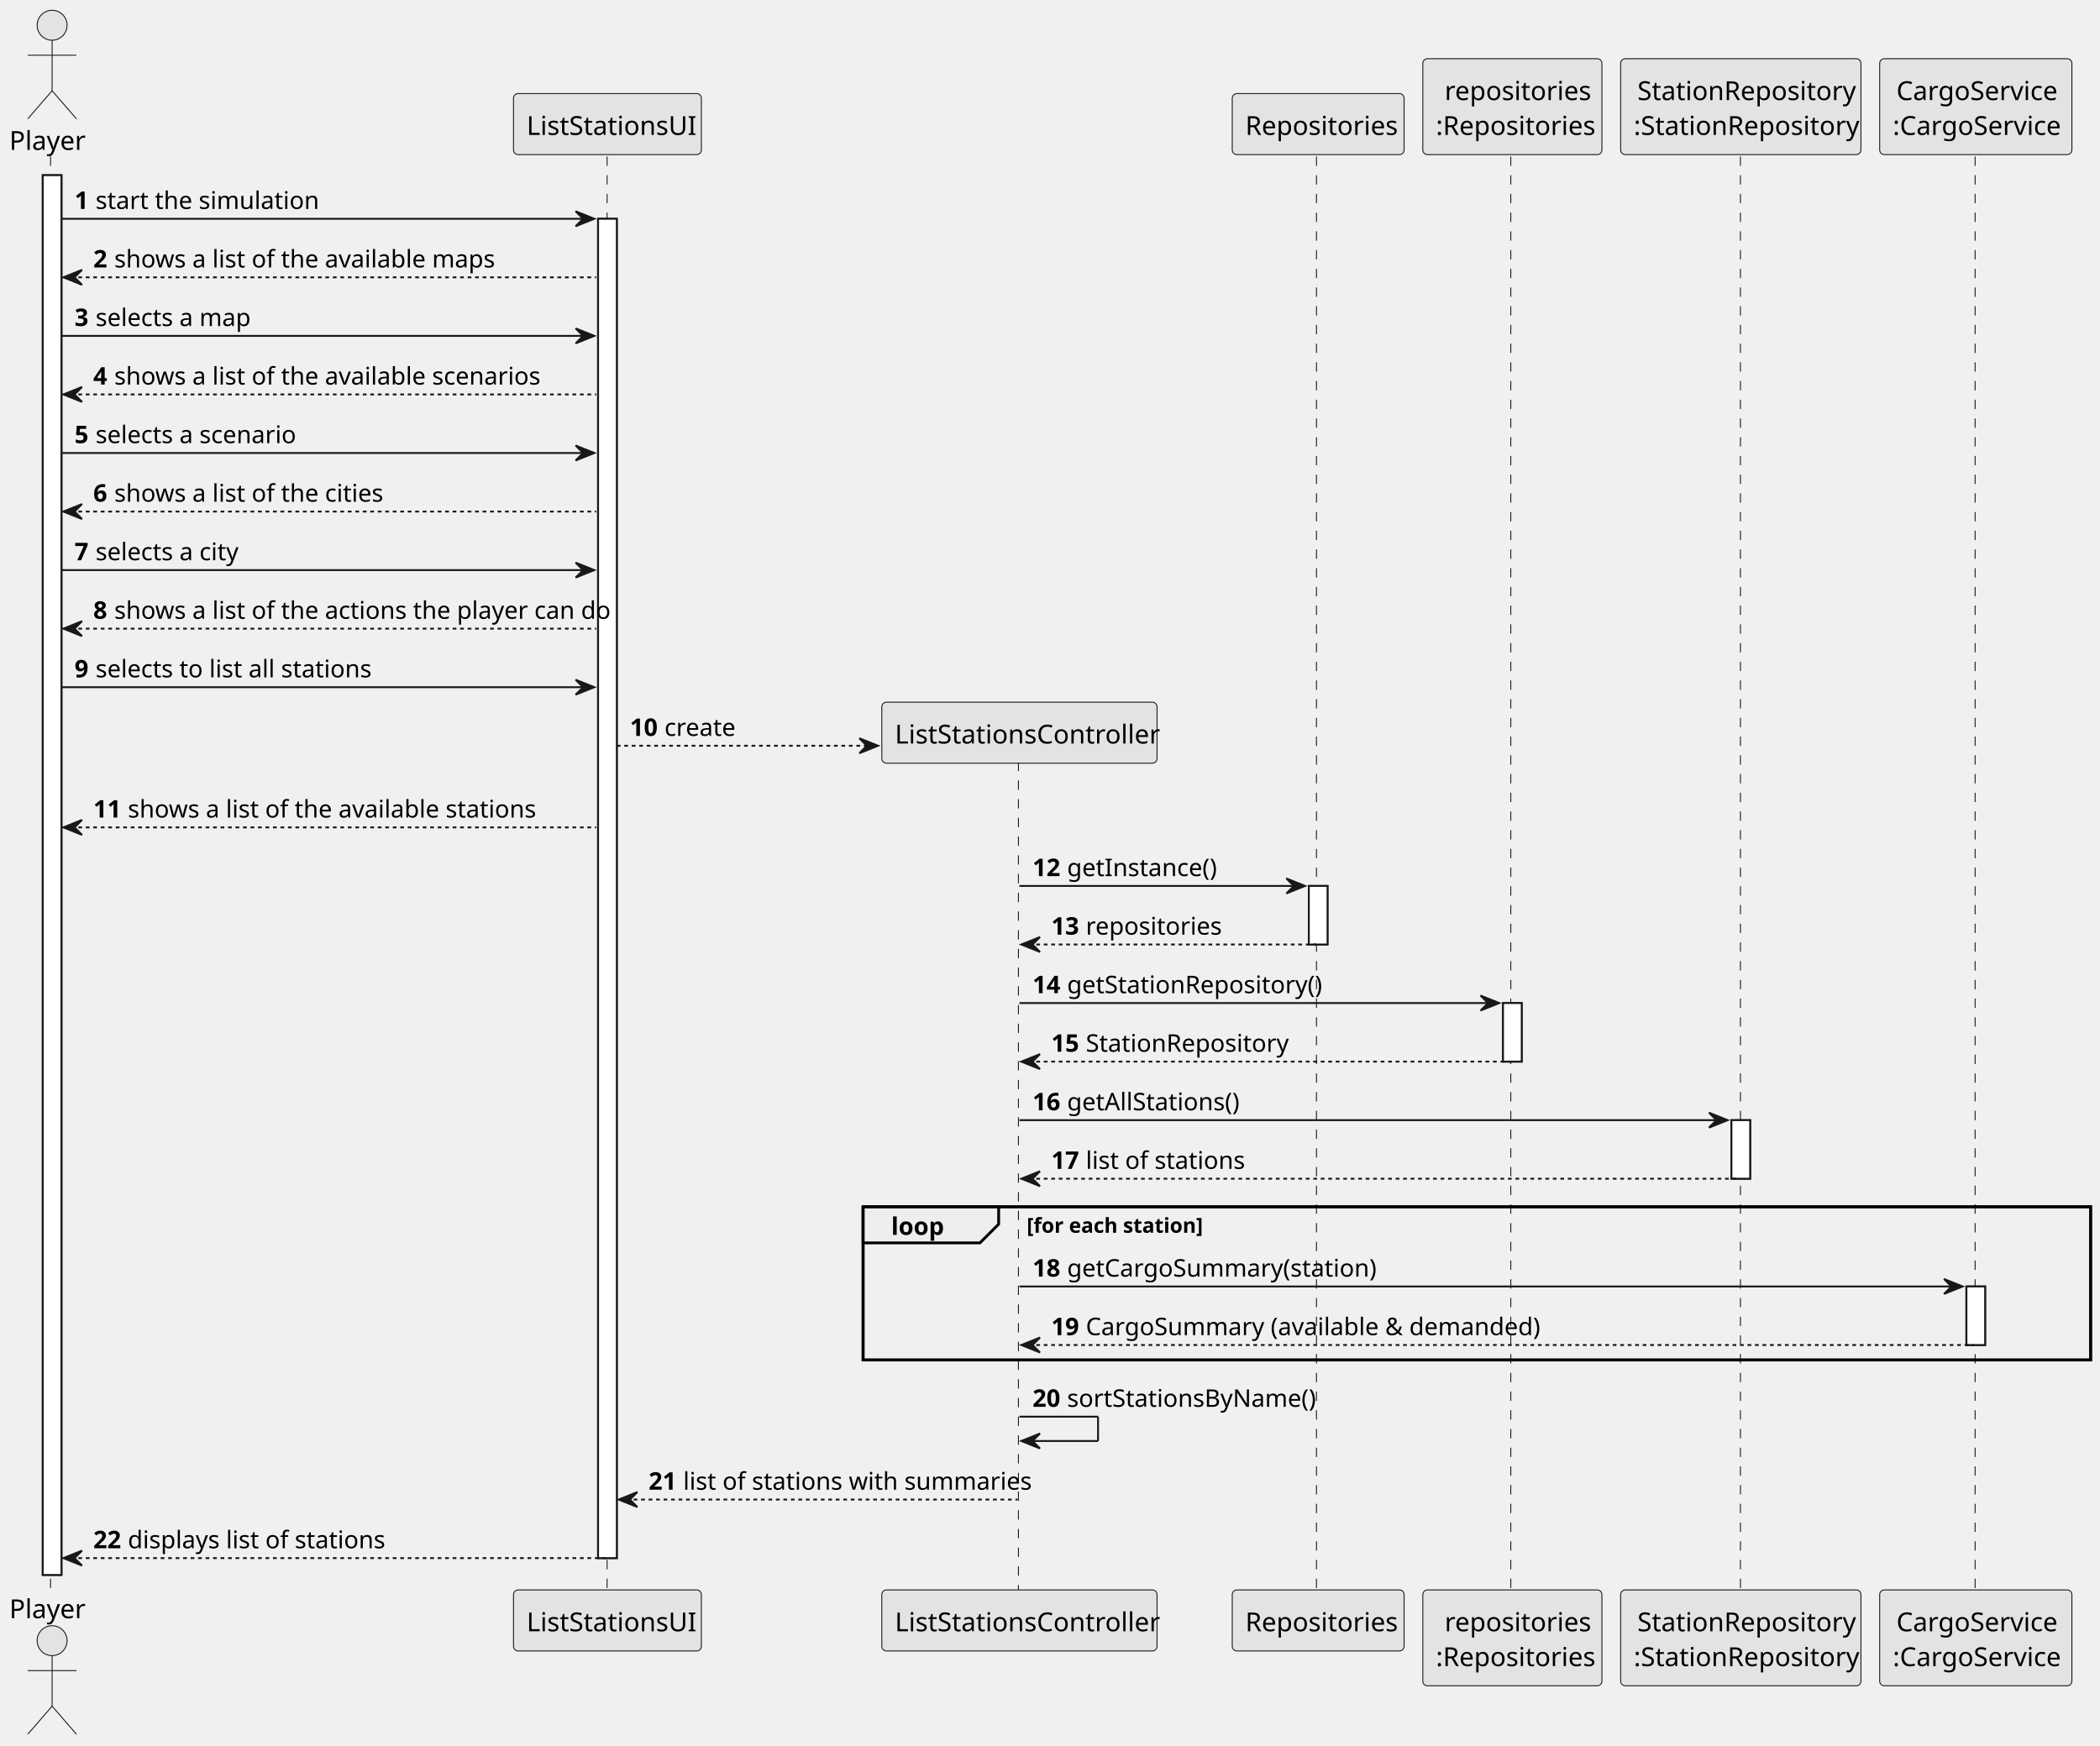
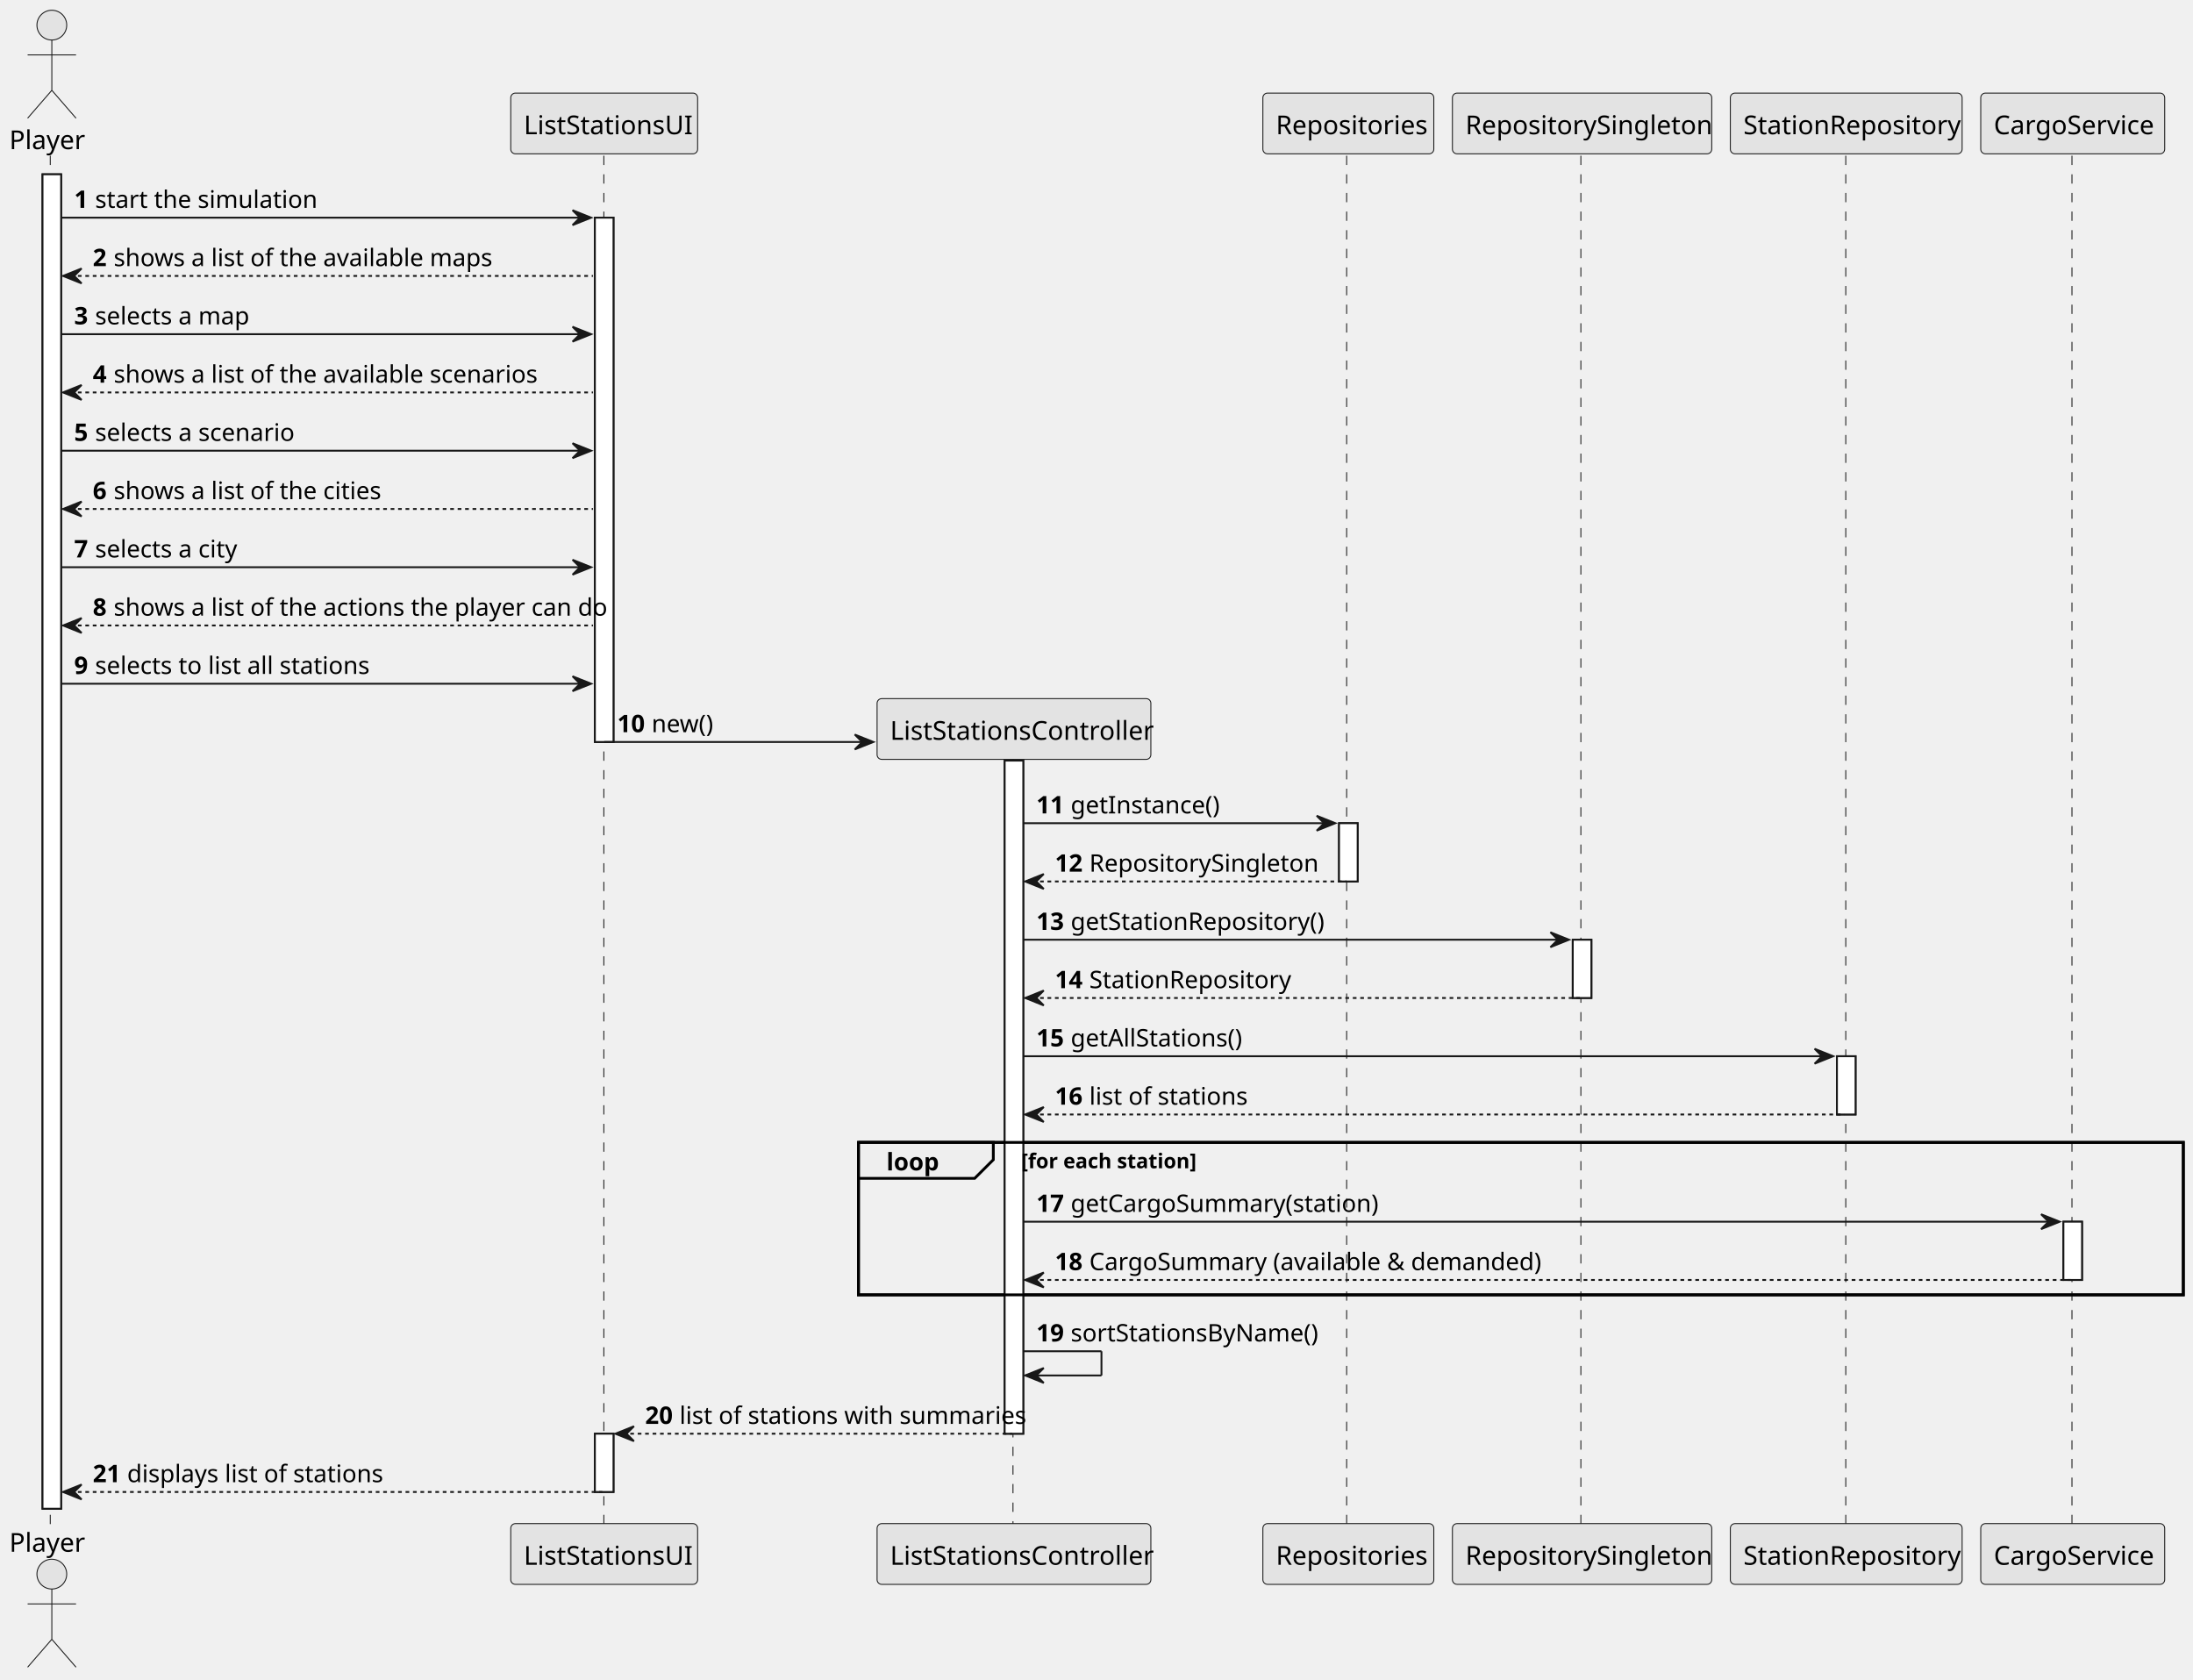
- <svg xmlns="http://www.w3.org/2000/svg" contentStyleType="text/css" height="933px" preserveAspectRatio="none" style="width:1122px;height:933px;background:#FFFFFF;" version="1.1" viewBox="0 0 1122 933" width="1122px" zoomAndPan="magnify">
+ <svg xmlns="http://www.w3.org/2000/svg" contentStyleType="text/css" height="902px" preserveAspectRatio="none" style="width:1178px;height:902px;background:#FFFFFF;" version="1.1" viewBox="0 0 1178 902" width="1178px" zoomAndPan="magnify">
  <defs />
  <g>
-     <rect fill="#FFFFFF" height="748.023" style="stroke:#181818;stroke-width:1.0;" width="10" x="22.841" y="93.621" />
-     <rect fill="#FFFFFF" height="715.732" style="stroke:#181818;stroke-width:1.0;" width="10" x="319.546" y="116.912" />
-     <rect fill="#FFFFFF" height="31.291" style="stroke:#181818;stroke-width:1.0;" width="10" x="699.279" y="473.443" />
-     <rect fill="#FFFFFF" height="31.291" style="stroke:#181818;stroke-width:1.0;" width="10" x="803.037" y="536.025" />
-     <rect fill="#FFFFFF" height="31.291" style="stroke:#181818;stroke-width:1.0;" width="10" x="925.085" y="598.607" />
-     <rect fill="#FFFFFF" height="31.291" style="stroke:#181818;stroke-width:1.0;" width="10" x="1050.633" y="687.481" />
-     <rect fill="none" height="81.873" style="stroke:#000000;stroke-width:1.5;" width="655.846" x="461.138" y="644.898" />
-     <line style="stroke:#181818;stroke-width:0.5;stroke-dasharray:5.0,5.0;" x1="27" x2="27" y1="83.621" y2="850.644" />
-     <line style="stroke:#181818;stroke-width:0.5;stroke-dasharray:5.0,5.0;" x1="324.36" x2="324.36" y1="83.621" y2="850.644" />
-     <line style="stroke:#181818;stroke-width:0.5;stroke-dasharray:5.0,5.0;" x1="544.138" x2="544.138" y1="407.051" y2="850.644" />
-     <line style="stroke:#181818;stroke-width:0.5;stroke-dasharray:5.0,5.0;" x1="703.372" x2="703.372" y1="83.621" y2="850.644" />
-     <line style="stroke:#181818;stroke-width:0.5;stroke-dasharray:5.0,5.0;" x1="807.186" x2="807.186" y1="83.621" y2="850.644" />
-     <line style="stroke:#181818;stroke-width:0.5;stroke-dasharray:5.0,5.0;" x1="929.889" x2="929.889" y1="83.621" y2="850.644" />
-     <line style="stroke:#181818;stroke-width:0.5;stroke-dasharray:5.0,5.0;" x1="1055.281" x2="1055.281" y1="83.621" y2="850.644" />
+     <rect fill="#FFFFFF" height="716.732" style="stroke:#181818;stroke-width:1.0;" width="10" x="22.841" y="93.621" />
+     <rect fill="#FFFFFF" height="281.619" style="stroke:#181818;stroke-width:1.0;" width="10" x="319.546" y="116.912" />
+     <rect fill="#FFFFFF" height="31.291" style="stroke:#181818;stroke-width:1.0;" width="10" x="319.546" y="770.062" />
+     <rect fill="#FFFFFF" height="361.531" style="stroke:#181818;stroke-width:1.0;" width="10" x="539.669" y="408.531" />
+     <rect fill="#FFFFFF" height="31.291" style="stroke:#181818;stroke-width:1.0;" width="10" x="719.279" y="442.152" />
+     <rect fill="#FFFFFF" height="31.291" style="stroke:#181818;stroke-width:1.0;" width="10" x="844.833" y="504.734" />
+     <rect fill="#FFFFFF" height="31.291" style="stroke:#181818;stroke-width:1.0;" width="10" x="986.733" y="567.316" />
+     <rect fill="#FFFFFF" height="31.291" style="stroke:#181818;stroke-width:1.0;" width="10" x="1108.391" y="656.189" />
+     <rect fill="none" height="81.873" style="stroke:#000000;stroke-width:1.5;" width="711.66" x="461.138" y="613.607" />
+     <line style="stroke:#181818;stroke-width:0.5;stroke-dasharray:5.0,5.0;" x1="27" x2="27" y1="83.621" y2="819.354" />
+     <line style="stroke:#181818;stroke-width:0.5;stroke-dasharray:5.0,5.0;" x1="324.36" x2="324.36" y1="83.621" y2="819.354" />
+     <line style="stroke:#181818;stroke-width:0.5;stroke-dasharray:5.0,5.0;" x1="544.138" x2="544.138" y1="407.051" y2="819.354" />
+     <line style="stroke:#181818;stroke-width:0.5;stroke-dasharray:5.0,5.0;" x1="723.372" x2="723.372" y1="83.621" y2="819.354" />
+     <line style="stroke:#181818;stroke-width:0.5;stroke-dasharray:5.0,5.0;" x1="849.186" x2="849.186" y1="83.621" y2="819.354" />
+     <line style="stroke:#181818;stroke-width:0.5;stroke-dasharray:5.0,5.0;" x1="991.481" x2="991.481" y1="83.621" y2="819.354" />
+     <line style="stroke:#181818;stroke-width:0.5;stroke-dasharray:5.0,5.0;" x1="1112.984" x2="1112.984" y1="83.621" y2="819.354" />
    <text fill="#000000" font-family="sans-serif" font-size="14" lengthAdjust="spacing" textLength="39.683" x="5" y="80.107">Player</text>
    <ellipse cx="27.841" cy="13.5" fill="#E3E3E3" rx="8" ry="8" style="stroke:#181818;stroke-width:0.5;" />
    <path d="M27.841,21.5 L27.841,48.5 M14.841,29.5 L40.841,29.5 M27.841,48.5 L14.841,63.5 M27.841,48.5 L40.841,63.5 " fill="none" style="stroke:#181818;stroke-width:0.5;" />
-     <text fill="#000000" font-family="sans-serif" font-size="14" lengthAdjust="spacing" textLength="39.683" x="5" y="864.752">Player</text>
-     <ellipse cx="27.841" cy="876.766" fill="#E3E3E3" rx="8" ry="8" style="stroke:#181818;stroke-width:0.5;" />
-     <path d="M27.841,884.766 L27.841,911.766 M14.841,892.766 L40.841,892.766 M27.841,911.766 L14.841,926.766 M27.841,911.766 L40.841,926.766 " fill="none" style="stroke:#181818;stroke-width:0.5;" />
+     <text fill="#000000" font-family="sans-serif" font-size="14" lengthAdjust="spacing" textLength="39.683" x="5" y="833.461">Player</text>
+     <ellipse cx="27.841" cy="845.475" fill="#E3E3E3" rx="8" ry="8" style="stroke:#181818;stroke-width:0.5;" />
+     <path d="M27.841,853.475 L27.841,880.475 M14.841,861.475 L40.841,861.475 M27.841,880.475 L14.841,895.475 M27.841,880.475 L40.841,895.475 " fill="none" style="stroke:#181818;stroke-width:0.5;" />
    <rect fill="#E3E3E3" height="32.621" rx="2.5" ry="2.5" style="stroke:#181818;stroke-width:0.5;" width="100.372" x="274.36" y="50" />
    <text fill="#000000" font-family="sans-serif" font-size="14" lengthAdjust="spacing" textLength="86.372" x="281.36" y="72.107">ListStationsUI</text>
-     <rect fill="#E3E3E3" height="32.621" rx="2.5" ry="2.5" style="stroke:#181818;stroke-width:0.5;" width="100.372" x="274.36" y="849.644" />
-     <text fill="#000000" font-family="sans-serif" font-size="14" lengthAdjust="spacing" textLength="86.372" x="281.36" y="871.752">ListStationsUI</text>
-     <rect fill="#E3E3E3" height="32.621" rx="2.5" ry="2.5" style="stroke:#181818;stroke-width:0.5;" width="147.061" x="471.138" y="849.644" />
-     <text fill="#000000" font-family="sans-serif" font-size="14" lengthAdjust="spacing" textLength="133.061" x="478.138" y="871.752">ListStationsController</text>
-     <rect fill="#E3E3E3" height="32.621" rx="2.5" ry="2.5" style="stroke:#181818;stroke-width:0.5;" width="91.814" x="658.372" y="50" />
-     <text fill="#000000" font-family="sans-serif" font-size="14" lengthAdjust="spacing" textLength="77.814" x="665.372" y="72.107">Repositories</text>
-     <rect fill="#E3E3E3" height="32.621" rx="2.5" ry="2.5" style="stroke:#181818;stroke-width:0.5;" width="91.814" x="658.372" y="849.644" />
-     <text fill="#000000" font-family="sans-serif" font-size="14" lengthAdjust="spacing" textLength="77.814" x="665.372" y="871.752">Repositories</text>
-     <rect fill="#E3E3E3" height="51.242" rx="2.5" ry="2.5" style="stroke:#181818;stroke-width:0.5;" width="95.703" x="760.186" y="31.379" />
-     <text fill="#000000" font-family="sans-serif" font-size="14" lengthAdjust="spacing" textLength="72.365" x="771.855" y="53.486">repositories</text>
-     <text fill="#000000" font-family="sans-serif" font-size="14" lengthAdjust="spacing" textLength="81.703" x="767.186" y="72.107">:Repositories</text>
-     <rect fill="#E3E3E3" height="51.242" rx="2.5" ry="2.5" style="stroke:#181818;stroke-width:0.5;" width="95.703" x="760.186" y="849.644" />
-     <text fill="#000000" font-family="sans-serif" font-size="14" lengthAdjust="spacing" textLength="72.365" x="771.855" y="871.752">repositories</text>
-     <text fill="#000000" font-family="sans-serif" font-size="14" lengthAdjust="spacing" textLength="81.703" x="767.186" y="890.373">:Repositories</text>
-     <rect fill="#E3E3E3" height="51.242" rx="2.5" ry="2.5" style="stroke:#181818;stroke-width:0.5;" width="128.393" x="865.889" y="31.379" />
-     <text fill="#000000" font-family="sans-serif" font-size="14" lengthAdjust="spacing" textLength="110.503" x="874.833" y="53.486">StationRepository</text>
-     <text fill="#000000" font-family="sans-serif" font-size="14" lengthAdjust="spacing" textLength="114.393" x="872.889" y="72.107">:StationRepository</text>
-     <rect fill="#E3E3E3" height="51.242" rx="2.5" ry="2.5" style="stroke:#181818;stroke-width:0.5;" width="128.393" x="865.889" y="849.644" />
-     <text fill="#000000" font-family="sans-serif" font-size="14" lengthAdjust="spacing" textLength="110.503" x="874.833" y="871.752">StationRepository</text>
-     <text fill="#000000" font-family="sans-serif" font-size="14" lengthAdjust="spacing" textLength="114.393" x="872.889" y="890.373">:StationRepository</text>
-     <rect fill="#E3E3E3" height="51.242" rx="2.5" ry="2.5" style="stroke:#181818;stroke-width:0.5;" width="102.703" x="1004.281" y="31.379" />
-     <text fill="#000000" font-family="sans-serif" font-size="14" lengthAdjust="spacing" textLength="84.814" x="1013.226" y="53.486">CargoService</text>
-     <text fill="#000000" font-family="sans-serif" font-size="14" lengthAdjust="spacing" textLength="88.703" x="1011.281" y="72.107">:CargoService</text>
-     <rect fill="#E3E3E3" height="51.242" rx="2.5" ry="2.5" style="stroke:#181818;stroke-width:0.5;" width="102.703" x="1004.281" y="849.644" />
-     <text fill="#000000" font-family="sans-serif" font-size="14" lengthAdjust="spacing" textLength="84.814" x="1013.226" y="871.752">CargoService</text>
-     <text fill="#000000" font-family="sans-serif" font-size="14" lengthAdjust="spacing" textLength="88.703" x="1011.281" y="890.373">:CargoService</text>
-     <rect fill="#FFFFFF" height="748.023" style="stroke:#181818;stroke-width:1.0;" width="10" x="22.841" y="93.621" />
-     <rect fill="#FFFFFF" height="715.732" style="stroke:#181818;stroke-width:1.0;" width="10" x="319.546" y="116.912" />
-     <rect fill="#FFFFFF" height="31.291" style="stroke:#181818;stroke-width:1.0;" width="10" x="699.279" y="473.443" />
-     <rect fill="#FFFFFF" height="31.291" style="stroke:#181818;stroke-width:1.0;" width="10" x="803.037" y="536.025" />
-     <rect fill="#FFFFFF" height="31.291" style="stroke:#181818;stroke-width:1.0;" width="10" x="925.085" y="598.607" />
-     <rect fill="#FFFFFF" height="31.291" style="stroke:#181818;stroke-width:1.0;" width="10" x="1050.633" y="687.481" />
+     <rect fill="#E3E3E3" height="32.621" rx="2.5" ry="2.5" style="stroke:#181818;stroke-width:0.5;" width="100.372" x="274.36" y="818.354" />
+     <text fill="#000000" font-family="sans-serif" font-size="14" lengthAdjust="spacing" textLength="86.372" x="281.36" y="840.461">ListStationsUI</text>
+     <rect fill="#E3E3E3" height="32.621" rx="2.5" ry="2.5" style="stroke:#181818;stroke-width:0.5;" width="147.061" x="471.138" y="818.354" />
+     <text fill="#000000" font-family="sans-serif" font-size="14" lengthAdjust="spacing" textLength="133.061" x="478.138" y="840.461">ListStationsController</text>
+     <rect fill="#E3E3E3" height="32.621" rx="2.5" ry="2.5" style="stroke:#181818;stroke-width:0.5;" width="91.814" x="678.372" y="50" />
+     <text fill="#000000" font-family="sans-serif" font-size="14" lengthAdjust="spacing" textLength="77.814" x="685.372" y="72.107">Repositories</text>
+     <rect fill="#E3E3E3" height="32.621" rx="2.5" ry="2.5" style="stroke:#181818;stroke-width:0.5;" width="91.814" x="678.372" y="818.354" />
+     <text fill="#000000" font-family="sans-serif" font-size="14" lengthAdjust="spacing" textLength="77.814" x="685.372" y="840.461">Repositories</text>
+     <rect fill="#E3E3E3" height="32.621" rx="2.5" ry="2.5" style="stroke:#181818;stroke-width:0.5;" width="139.296" x="780.186" y="50" />
+     <text fill="#000000" font-family="sans-serif" font-size="14" lengthAdjust="spacing" textLength="125.296" x="787.186" y="72.107">RepositorySingleton</text>
+     <rect fill="#E3E3E3" height="32.621" rx="2.5" ry="2.5" style="stroke:#181818;stroke-width:0.5;" width="139.296" x="780.186" y="818.354" />
+     <text fill="#000000" font-family="sans-serif" font-size="14" lengthAdjust="spacing" textLength="125.296" x="787.186" y="840.461">RepositorySingleton</text>
+     <rect fill="#E3E3E3" height="32.621" rx="2.5" ry="2.5" style="stroke:#181818;stroke-width:0.5;" width="124.503" x="929.481" y="50" />
+     <text fill="#000000" font-family="sans-serif" font-size="14" lengthAdjust="spacing" textLength="110.503" x="936.481" y="72.107">StationRepository</text>
+     <rect fill="#E3E3E3" height="32.621" rx="2.5" ry="2.5" style="stroke:#181818;stroke-width:0.5;" width="124.503" x="929.481" y="818.354" />
+     <text fill="#000000" font-family="sans-serif" font-size="14" lengthAdjust="spacing" textLength="110.503" x="936.481" y="840.461">StationRepository</text>
+     <rect fill="#E3E3E3" height="32.621" rx="2.5" ry="2.5" style="stroke:#181818;stroke-width:0.5;" width="98.814" x="1063.984" y="50" />
+     <text fill="#000000" font-family="sans-serif" font-size="14" lengthAdjust="spacing" textLength="84.814" x="1070.984" y="72.107">CargoService</text>
+     <rect fill="#E3E3E3" height="32.621" rx="2.5" ry="2.5" style="stroke:#181818;stroke-width:0.5;" width="98.814" x="1063.984" y="818.354" />
+     <text fill="#000000" font-family="sans-serif" font-size="14" lengthAdjust="spacing" textLength="84.814" x="1070.984" y="840.461">CargoService</text>
+     <rect fill="#FFFFFF" height="716.732" style="stroke:#181818;stroke-width:1.0;" width="10" x="22.841" y="93.621" />
+     <rect fill="#FFFFFF" height="281.619" style="stroke:#181818;stroke-width:1.0;" width="10" x="319.546" y="116.912" />
+     <rect fill="#FFFFFF" height="31.291" style="stroke:#181818;stroke-width:1.0;" width="10" x="319.546" y="770.062" />
+     <rect fill="#FFFFFF" height="361.531" style="stroke:#181818;stroke-width:1.0;" width="10" x="539.669" y="408.531" />
+     <rect fill="#FFFFFF" height="31.291" style="stroke:#181818;stroke-width:1.0;" width="10" x="719.279" y="442.152" />
+     <rect fill="#FFFFFF" height="31.291" style="stroke:#181818;stroke-width:1.0;" width="10" x="844.833" y="504.734" />
+     <rect fill="#FFFFFF" height="31.291" style="stroke:#181818;stroke-width:1.0;" width="10" x="986.733" y="567.316" />
+     <rect fill="#FFFFFF" height="31.291" style="stroke:#181818;stroke-width:1.0;" width="10" x="1108.391" y="656.189" />
    <polygon fill="#181818" points="307.546,112.912,317.546,116.912,307.546,120.912,311.546,116.912" style="stroke:#181818;stroke-width:1.0;" />
    <line style="stroke:#181818;stroke-width:1.0;" x1="32.841" x2="313.546" y1="116.912" y2="116.912" />
    <text fill="#000000" font-family="sans-serif" font-size="13" font-weight="bold" lengthAdjust="spacing" textLength="7.23" x="39.841" y="111.649">1</text>
    <text fill="#000000" font-family="sans-serif" font-size="13" lengthAdjust="spacing" textLength="109.103" x="51.071" y="111.649">start the simulation</text>
    <polygon fill="#181818" points="43.841,144.203,33.841,148.203,43.841,152.203,39.841,148.203" style="stroke:#181818;stroke-width:1.0;" />
    <line style="stroke:#181818;stroke-width:1.0;stroke-dasharray:2.0,2.0;" x1="37.841" x2="318.546" y1="148.203" y2="148.203" />
    <text fill="#000000" font-family="sans-serif" font-size="13" font-weight="bold" lengthAdjust="spacing" textLength="7.23" x="49.841" y="142.94">2</text>
    <text fill="#000000" font-family="sans-serif" font-size="13" lengthAdjust="spacing" textLength="193.654" x="61.071" y="142.94">shows a list of the available maps</text>
    <polygon fill="#181818" points="307.546,175.494,317.546,179.494,307.546,183.494,311.546,179.494" style="stroke:#181818;stroke-width:1.0;" />
    <line style="stroke:#181818;stroke-width:1.0;" x1="32.841" x2="313.546" y1="179.494" y2="179.494" />
    <text fill="#000000" font-family="sans-serif" font-size="13" font-weight="bold" lengthAdjust="spacing" textLength="7.23" x="39.841" y="174.231">3</text>
    <text fill="#000000" font-family="sans-serif" font-size="13" lengthAdjust="spacing" textLength="80.203" x="51.071" y="174.231">selects a map</text>
    <polygon fill="#181818" points="43.841,206.785,33.841,210.785,43.841,214.785,39.841,210.785" style="stroke:#181818;stroke-width:1.0;" />
    <line style="stroke:#181818;stroke-width:1.0;stroke-dasharray:2.0,2.0;" x1="37.841" x2="318.546" y1="210.785" y2="210.785" />
    <text fill="#000000" font-family="sans-serif" font-size="13" font-weight="bold" lengthAdjust="spacing" textLength="7.23" x="49.841" y="205.523">4</text>
    <text fill="#000000" font-family="sans-serif" font-size="13" lengthAdjust="spacing" textLength="217.502" x="61.071" y="205.523">shows a list of the available scenarios</text>
    <polygon fill="#181818" points="307.546,238.076,317.546,242.076,307.546,246.076,311.546,242.076" style="stroke:#181818;stroke-width:1.0;" />
    <line style="stroke:#181818;stroke-width:1.0;" x1="32.841" x2="313.546" y1="242.076" y2="242.076" />
    <text fill="#000000" font-family="sans-serif" font-size="13" font-weight="bold" lengthAdjust="spacing" textLength="7.23" x="39.841" y="236.814">5</text>
    <text fill="#000000" font-family="sans-serif" font-size="13" lengthAdjust="spacing" textLength="104.051" x="51.071" y="236.814">selects a scenario</text>
    <polygon fill="#181818" points="43.841,269.367,33.841,273.367,43.841,277.367,39.841,273.367" style="stroke:#181818;stroke-width:1.0;" />
    <line style="stroke:#181818;stroke-width:1.0;stroke-dasharray:2.0,2.0;" x1="37.841" x2="318.546" y1="273.367" y2="273.367" />
    <text fill="#000000" font-family="sans-serif" font-size="13" font-weight="bold" lengthAdjust="spacing" textLength="7.23" x="49.841" y="268.104">6</text>
    <text fill="#000000" font-family="sans-serif" font-size="13" lengthAdjust="spacing" textLength="136.557" x="61.071" y="268.104">shows a list of the cities</text>
    <polygon fill="#181818" points="307.546,300.658,317.546,304.658,307.546,308.658,311.546,304.658" style="stroke:#181818;stroke-width:1.0;" />
    <line style="stroke:#181818;stroke-width:1.0;" x1="32.841" x2="313.546" y1="304.658" y2="304.658" />
    <text fill="#000000" font-family="sans-serif" font-size="13" font-weight="bold" lengthAdjust="spacing" textLength="7.23" x="39.841" y="299.396">7</text>
    <text fill="#000000" font-family="sans-serif" font-size="13" lengthAdjust="spacing" textLength="74.414" x="51.071" y="299.396">selects a city</text>
    <polygon fill="#181818" points="43.841,331.949,33.841,335.949,43.841,339.949,39.841,335.949" style="stroke:#181818;stroke-width:1.0;" />
    <line style="stroke:#181818;stroke-width:1.0;stroke-dasharray:2.0,2.0;" x1="37.841" x2="318.546" y1="335.949" y2="335.949" />
    <text fill="#000000" font-family="sans-serif" font-size="13" font-weight="bold" lengthAdjust="spacing" textLength="7.23" x="49.841" y="330.687">8</text>
    <text fill="#000000" font-family="sans-serif" font-size="13" lengthAdjust="spacing" textLength="251.475" x="61.071" y="330.687">shows a list of the actions the player can do</text>
    <polygon fill="#181818" points="307.546,363.24,317.546,367.24,307.546,371.24,311.546,367.24" style="stroke:#181818;stroke-width:1.0;" />
    <line style="stroke:#181818;stroke-width:1.0;" x1="32.841" x2="313.546" y1="367.24" y2="367.24" />
    <text fill="#000000" font-family="sans-serif" font-size="13" font-weight="bold" lengthAdjust="spacing" textLength="7.23" x="39.841" y="361.978">9</text>
    <text fill="#000000" font-family="sans-serif" font-size="13" lengthAdjust="spacing" textLength="139.445" x="51.071" y="361.978">selects to list all stations</text>
    <polygon fill="#181818" points="459.138,394.531,469.138,398.531,459.138,402.531,463.138,398.531" style="stroke:#181818;stroke-width:1.0;" />
-     <line style="stroke:#181818;stroke-width:1.0;stroke-dasharray:2.0,2.0;" x1="329.546" x2="465.138" y1="398.531" y2="398.531" />
-     <text fill="#000000" font-family="sans-serif" font-size="13" font-weight="bold" lengthAdjust="spacing" textLength="14.46" x="336.546" y="393.269">10</text>
-     <text fill="#000000" font-family="sans-serif" font-size="13" lengthAdjust="spacing" textLength="36.131" x="355.006" y="393.269">create</text>
+     <line style="stroke:#181818;stroke-width:1.0;" x1="324.546" x2="465.138" y1="398.531" y2="398.531" />
+     <text fill="#000000" font-family="sans-serif" font-size="13" font-weight="bold" lengthAdjust="spacing" textLength="14.46" x="331.546" y="393.269">10</text>
+     <text fill="#000000" font-family="sans-serif" font-size="13" lengthAdjust="spacing" textLength="32.506" x="350.006" y="393.269">new()</text>
    <rect fill="#E3E3E3" height="32.621" rx="2.5" ry="2.5" style="stroke:#181818;stroke-width:0.5;" width="147.061" x="471.138" y="375.24" />
    <text fill="#000000" font-family="sans-serif" font-size="14" lengthAdjust="spacing" textLength="133.061" x="478.138" y="397.348">ListStationsController</text>
-     <polygon fill="#181818" points="43.841,438.152,33.841,442.152,43.841,446.152,39.841,442.152" style="stroke:#181818;stroke-width:1.0;" />
-     <line style="stroke:#181818;stroke-width:1.0;stroke-dasharray:2.0,2.0;" x1="37.841" x2="318.546" y1="442.152" y2="442.152" />
-     <text fill="#000000" font-family="sans-serif" font-size="13" font-weight="bold" lengthAdjust="spacing" textLength="14.46" x="49.841" y="436.89">11</text>
-     <text fill="#000000" font-family="sans-serif" font-size="13" lengthAdjust="spacing" textLength="206.667" x="68.301" y="436.89">shows a list of the available stations</text>
-     <polygon fill="#181818" points="687.279,469.443,697.279,473.443,687.279,477.443,691.279,473.443" style="stroke:#181818;stroke-width:1.0;" />
-     <line style="stroke:#181818;stroke-width:1.0;" x1="544.669" x2="693.279" y1="473.443" y2="473.443" />
-     <text fill="#000000" font-family="sans-serif" font-size="13" font-weight="bold" lengthAdjust="spacing" textLength="14.46" x="551.669" y="468.181">12</text>
-     <text fill="#000000" font-family="sans-serif" font-size="13" lengthAdjust="spacing" textLength="75.874" x="570.129" y="468.181">getInstance()</text>
-     <polygon fill="#181818" points="555.669,500.734,545.669,504.734,555.669,508.734,551.669,504.734" style="stroke:#181818;stroke-width:1.0;" />
-     <line style="stroke:#181818;stroke-width:1.0;stroke-dasharray:2.0,2.0;" x1="549.669" x2="703.279" y1="504.734" y2="504.734" />
-     <text fill="#000000" font-family="sans-serif" font-size="13" font-weight="bold" lengthAdjust="spacing" textLength="14.46" x="561.669" y="499.472">13</text>
-     <text fill="#000000" font-family="sans-serif" font-size="13" lengthAdjust="spacing" textLength="67.196" x="580.129" y="499.472">repositories</text>
-     <polygon fill="#181818" points="791.037,532.025,801.037,536.025,791.037,540.025,795.037,536.025" style="stroke:#181818;stroke-width:1.0;" />
-     <line style="stroke:#181818;stroke-width:1.0;" x1="544.669" x2="797.037" y1="536.025" y2="536.025" />
-     <text fill="#000000" font-family="sans-serif" font-size="13" font-weight="bold" lengthAdjust="spacing" textLength="14.46" x="551.669" y="530.763">14</text>
-     <text fill="#000000" font-family="sans-serif" font-size="13" lengthAdjust="spacing" textLength="129.34" x="570.129" y="530.763">getStationRepository()</text>
-     <polygon fill="#181818" points="555.669,563.316,545.669,567.316,555.669,571.316,551.669,567.316" style="stroke:#181818;stroke-width:1.0;" />
-     <line style="stroke:#181818;stroke-width:1.0;stroke-dasharray:2.0,2.0;" x1="549.669" x2="807.037" y1="567.316" y2="567.316" />
-     <text fill="#000000" font-family="sans-serif" font-size="13" font-weight="bold" lengthAdjust="spacing" textLength="14.46" x="561.669" y="562.054">15</text>
-     <text fill="#000000" font-family="sans-serif" font-size="13" lengthAdjust="spacing" textLength="102.61" x="580.129" y="562.054">StationRepository</text>
-     <polygon fill="#181818" points="913.085,594.607,923.085,598.607,913.085,602.607,917.085,598.607" style="stroke:#181818;stroke-width:1.0;" />
-     <line style="stroke:#181818;stroke-width:1.0;" x1="544.669" x2="919.085" y1="598.607" y2="598.607" />
-     <text fill="#000000" font-family="sans-serif" font-size="13" font-weight="bold" lengthAdjust="spacing" textLength="14.46" x="551.669" y="593.345">16</text>
-     <text fill="#000000" font-family="sans-serif" font-size="13" lengthAdjust="spacing" textLength="88.15" x="570.129" y="593.345">getAllStations()</text>
-     <polygon fill="#181818" points="555.669,625.898,545.669,629.898,555.669,633.898,551.669,629.898" style="stroke:#181818;stroke-width:1.0;" />
-     <line style="stroke:#181818;stroke-width:1.0;stroke-dasharray:2.0,2.0;" x1="549.669" x2="929.085" y1="629.898" y2="629.898" />
-     <text fill="#000000" font-family="sans-serif" font-size="13" font-weight="bold" lengthAdjust="spacing" textLength="14.46" x="561.669" y="624.636">17</text>
-     <text fill="#000000" font-family="sans-serif" font-size="13" lengthAdjust="spacing" textLength="78.755" x="580.129" y="624.636">list of stations</text>
-     <path d="M461.138,644.898 L533.573,644.898 L533.573,654.189 L523.573,664.189 L461.138,664.189 L461.138,644.898 " fill="#EEEEEE" style="stroke:#000000;stroke-width:1.5;" />
-     <rect fill="none" height="81.873" style="stroke:#000000;stroke-width:1.5;" width="655.846" x="461.138" y="644.898" />
-     <text fill="#000000" font-family="sans-serif" font-size="13" font-weight="bold" lengthAdjust="spacing" textLength="27.435" x="476.138" y="659.927">loop</text>
-     <text fill="#000000" font-family="sans-serif" font-size="11" font-weight="bold" lengthAdjust="spacing" textLength="89.23" x="548.573" y="658.769">[for each station]</text>
-     <polygon fill="#181818" points="1038.633,683.481,1048.633,687.481,1038.633,691.481,1042.633,687.481" style="stroke:#181818;stroke-width:1.0;" />
-     <line style="stroke:#181818;stroke-width:1.0;" x1="544.669" x2="1044.633" y1="687.481" y2="687.481" />
-     <text fill="#000000" font-family="sans-serif" font-size="13" font-weight="bold" lengthAdjust="spacing" textLength="14.46" x="551.669" y="682.218">18</text>
-     <text fill="#000000" font-family="sans-serif" font-size="13" lengthAdjust="spacing" textLength="156.057" x="570.129" y="682.218">getCargoSummary(station)</text>
-     <polygon fill="#181818" points="555.669,714.771,545.669,718.771,555.669,722.771,551.669,718.771" style="stroke:#181818;stroke-width:1.0;" />
-     <line style="stroke:#181818;stroke-width:1.0;stroke-dasharray:2.0,2.0;" x1="549.669" x2="1054.633" y1="718.771" y2="718.771" />
-     <text fill="#000000" font-family="sans-serif" font-size="13" font-weight="bold" lengthAdjust="spacing" textLength="14.46" x="561.669" y="713.509">19</text>
-     <text fill="#000000" font-family="sans-serif" font-size="13" lengthAdjust="spacing" textLength="231.943" x="580.129" y="713.509">CargoSummary (available &amp; demanded)</text>
-     <line style="stroke:#181818;stroke-width:1.0;" x1="544.669" x2="586.669" y1="757.062" y2="757.062" />
-     <line style="stroke:#181818;stroke-width:1.0;" x1="586.669" x2="586.669" y1="757.062" y2="770.062" />
-     <line style="stroke:#181818;stroke-width:1.0;" x1="545.669" x2="586.669" y1="770.062" y2="770.062" />
-     <polygon fill="#181818" points="555.669,766.062,545.669,770.062,555.669,774.062,551.669,770.062" style="stroke:#181818;stroke-width:1.0;" />
-     <text fill="#000000" font-family="sans-serif" font-size="13" font-weight="bold" lengthAdjust="spacing" textLength="14.46" x="551.669" y="751.8">20</text>
-     <text fill="#000000" font-family="sans-serif" font-size="13" lengthAdjust="spacing" textLength="127.15" x="570.129" y="751.8">sortStationsByName()</text>
-     <polygon fill="#181818" points="340.546,797.354,330.546,801.354,340.546,805.354,336.546,801.354" style="stroke:#181818;stroke-width:1.0;" />
-     <line style="stroke:#181818;stroke-width:1.0;stroke-dasharray:2.0,2.0;" x1="334.546" x2="543.669" y1="801.354" y2="801.354" />
-     <text fill="#000000" font-family="sans-serif" font-size="13" font-weight="bold" lengthAdjust="spacing" textLength="14.46" x="346.546" y="796.091">21</text>
-     <text fill="#000000" font-family="sans-serif" font-size="13" lengthAdjust="spacing" textLength="172.663" x="365.006" y="796.091">list of stations with summaries</text>
-     <polygon fill="#181818" points="43.841,828.644,33.841,832.644,43.841,836.644,39.841,832.644" style="stroke:#181818;stroke-width:1.0;" />
-     <line style="stroke:#181818;stroke-width:1.0;stroke-dasharray:2.0,2.0;" x1="37.841" x2="323.546" y1="832.644" y2="832.644" />
-     <text fill="#000000" font-family="sans-serif" font-size="13" font-weight="bold" lengthAdjust="spacing" textLength="14.46" x="49.841" y="827.382">22</text>
-     <text fill="#000000" font-family="sans-serif" font-size="13" lengthAdjust="spacing" textLength="129.333" x="68.301" y="827.382">displays list of stations</text>
+     <polygon fill="#181818" points="707.279,438.152,717.279,442.152,707.279,446.152,711.279,442.152" style="stroke:#181818;stroke-width:1.0;" />
+     <line style="stroke:#181818;stroke-width:1.0;" x1="549.669" x2="713.279" y1="442.152" y2="442.152" />
+     <text fill="#000000" font-family="sans-serif" font-size="13" font-weight="bold" lengthAdjust="spacing" textLength="14.46" x="556.669" y="436.89">11</text>
+     <text fill="#000000" font-family="sans-serif" font-size="13" lengthAdjust="spacing" textLength="75.874" x="575.129" y="436.89">getInstance()</text>
+     <polygon fill="#181818" points="560.669,469.443,550.669,473.443,560.669,477.443,556.669,473.443" style="stroke:#181818;stroke-width:1.0;" />
+     <line style="stroke:#181818;stroke-width:1.0;stroke-dasharray:2.0,2.0;" x1="554.669" x2="723.279" y1="473.443" y2="473.443" />
+     <text fill="#000000" font-family="sans-serif" font-size="13" font-weight="bold" lengthAdjust="spacing" textLength="14.46" x="566.669" y="468.181">12</text>
+     <text fill="#000000" font-family="sans-serif" font-size="13" lengthAdjust="spacing" textLength="116.346" x="585.129" y="468.181">RepositorySingleton</text>
+     <polygon fill="#181818" points="832.833,500.734,842.833,504.734,832.833,508.734,836.833,504.734" style="stroke:#181818;stroke-width:1.0;" />
+     <line style="stroke:#181818;stroke-width:1.0;" x1="549.669" x2="838.833" y1="504.734" y2="504.734" />
+     <text fill="#000000" font-family="sans-serif" font-size="13" font-weight="bold" lengthAdjust="spacing" textLength="14.46" x="556.669" y="499.472">13</text>
+     <text fill="#000000" font-family="sans-serif" font-size="13" lengthAdjust="spacing" textLength="129.34" x="575.129" y="499.472">getStationRepository()</text>
+     <polygon fill="#181818" points="560.669,532.025,550.669,536.025,560.669,540.025,556.669,536.025" style="stroke:#181818;stroke-width:1.0;" />
+     <line style="stroke:#181818;stroke-width:1.0;stroke-dasharray:2.0,2.0;" x1="554.669" x2="848.833" y1="536.025" y2="536.025" />
+     <text fill="#000000" font-family="sans-serif" font-size="13" font-weight="bold" lengthAdjust="spacing" textLength="14.46" x="566.669" y="530.763">14</text>
+     <text fill="#000000" font-family="sans-serif" font-size="13" lengthAdjust="spacing" textLength="102.61" x="585.129" y="530.763">StationRepository</text>
+     <polygon fill="#181818" points="974.733,563.316,984.733,567.316,974.733,571.316,978.733,567.316" style="stroke:#181818;stroke-width:1.0;" />
+     <line style="stroke:#181818;stroke-width:1.0;" x1="549.669" x2="980.733" y1="567.316" y2="567.316" />
+     <text fill="#000000" font-family="sans-serif" font-size="13" font-weight="bold" lengthAdjust="spacing" textLength="14.46" x="556.669" y="562.054">15</text>
+     <text fill="#000000" font-family="sans-serif" font-size="13" lengthAdjust="spacing" textLength="88.15" x="575.129" y="562.054">getAllStations()</text>
+     <polygon fill="#181818" points="560.669,594.607,550.669,598.607,560.669,602.607,556.669,598.607" style="stroke:#181818;stroke-width:1.0;" />
+     <line style="stroke:#181818;stroke-width:1.0;stroke-dasharray:2.0,2.0;" x1="554.669" x2="990.733" y1="598.607" y2="598.607" />
+     <text fill="#000000" font-family="sans-serif" font-size="13" font-weight="bold" lengthAdjust="spacing" textLength="14.46" x="566.669" y="593.345">16</text>
+     <text fill="#000000" font-family="sans-serif" font-size="13" lengthAdjust="spacing" textLength="78.755" x="585.129" y="593.345">list of stations</text>
+     <path d="M461.138,613.607 L533.573,613.607 L533.573,622.898 L523.573,632.898 L461.138,632.898 L461.138,613.607 " fill="#EEEEEE" style="stroke:#000000;stroke-width:1.5;" />
+     <rect fill="none" height="81.873" style="stroke:#000000;stroke-width:1.5;" width="711.66" x="461.138" y="613.607" />
+     <text fill="#000000" font-family="sans-serif" font-size="13" font-weight="bold" lengthAdjust="spacing" textLength="27.435" x="476.138" y="628.636">loop</text>
+     <text fill="#000000" font-family="sans-serif" font-size="11" font-weight="bold" lengthAdjust="spacing" textLength="89.23" x="548.573" y="627.477">[for each station]</text>
+     <polygon fill="#181818" points="1096.391,652.189,1106.391,656.189,1096.391,660.189,1100.391,656.189" style="stroke:#181818;stroke-width:1.0;" />
+     <line style="stroke:#181818;stroke-width:1.0;" x1="549.669" x2="1102.391" y1="656.189" y2="656.189" />
+     <text fill="#000000" font-family="sans-serif" font-size="13" font-weight="bold" lengthAdjust="spacing" textLength="14.46" x="556.669" y="650.927">17</text>
+     <text fill="#000000" font-family="sans-serif" font-size="13" lengthAdjust="spacing" textLength="156.057" x="575.129" y="650.927">getCargoSummary(station)</text>
+     <polygon fill="#181818" points="560.669,683.481,550.669,687.481,560.669,691.481,556.669,687.481" style="stroke:#181818;stroke-width:1.0;" />
+     <line style="stroke:#181818;stroke-width:1.0;stroke-dasharray:2.0,2.0;" x1="554.669" x2="1112.391" y1="687.481" y2="687.481" />
+     <text fill="#000000" font-family="sans-serif" font-size="13" font-weight="bold" lengthAdjust="spacing" textLength="14.46" x="566.669" y="682.218">18</text>
+     <text fill="#000000" font-family="sans-serif" font-size="13" lengthAdjust="spacing" textLength="231.943" x="585.129" y="682.218">CargoSummary (available &amp; demanded)</text>
+     <line style="stroke:#181818;stroke-width:1.0;" x1="549.669" x2="591.669" y1="725.771" y2="725.771" />
+     <line style="stroke:#181818;stroke-width:1.0;" x1="591.669" x2="591.669" y1="725.771" y2="738.771" />
+     <line style="stroke:#181818;stroke-width:1.0;" x1="550.669" x2="591.669" y1="738.771" y2="738.771" />
+     <polygon fill="#181818" points="560.669,734.771,550.669,738.771,560.669,742.771,556.669,738.771" style="stroke:#181818;stroke-width:1.0;" />
+     <text fill="#000000" font-family="sans-serif" font-size="13" font-weight="bold" lengthAdjust="spacing" textLength="14.46" x="556.669" y="720.509">19</text>
+     <text fill="#000000" font-family="sans-serif" font-size="13" lengthAdjust="spacing" textLength="127.15" x="575.129" y="720.509">sortStationsByName()</text>
+     <polygon fill="#181818" points="340.546,766.062,330.546,770.062,340.546,774.062,336.546,770.062" style="stroke:#181818;stroke-width:1.0;" />
+     <line style="stroke:#181818;stroke-width:1.0;stroke-dasharray:2.0,2.0;" x1="334.546" x2="543.669" y1="770.062" y2="770.062" />
+     <text fill="#000000" font-family="sans-serif" font-size="13" font-weight="bold" lengthAdjust="spacing" textLength="14.46" x="346.546" y="764.8">20</text>
+     <text fill="#000000" font-family="sans-serif" font-size="13" lengthAdjust="spacing" textLength="172.663" x="365.006" y="764.8">list of stations with summaries</text>
+     <polygon fill="#181818" points="43.841,797.354,33.841,801.354,43.841,805.354,39.841,801.354" style="stroke:#181818;stroke-width:1.0;" />
+     <line style="stroke:#181818;stroke-width:1.0;stroke-dasharray:2.0,2.0;" x1="37.841" x2="323.546" y1="801.354" y2="801.354" />
+     <text fill="#000000" font-family="sans-serif" font-size="13" font-weight="bold" lengthAdjust="spacing" textLength="14.46" x="49.841" y="796.091">21</text>
+     <text fill="#000000" font-family="sans-serif" font-size="13" lengthAdjust="spacing" textLength="129.333" x="68.301" y="796.091">displays list of stations</text>
  </g>
</svg>
